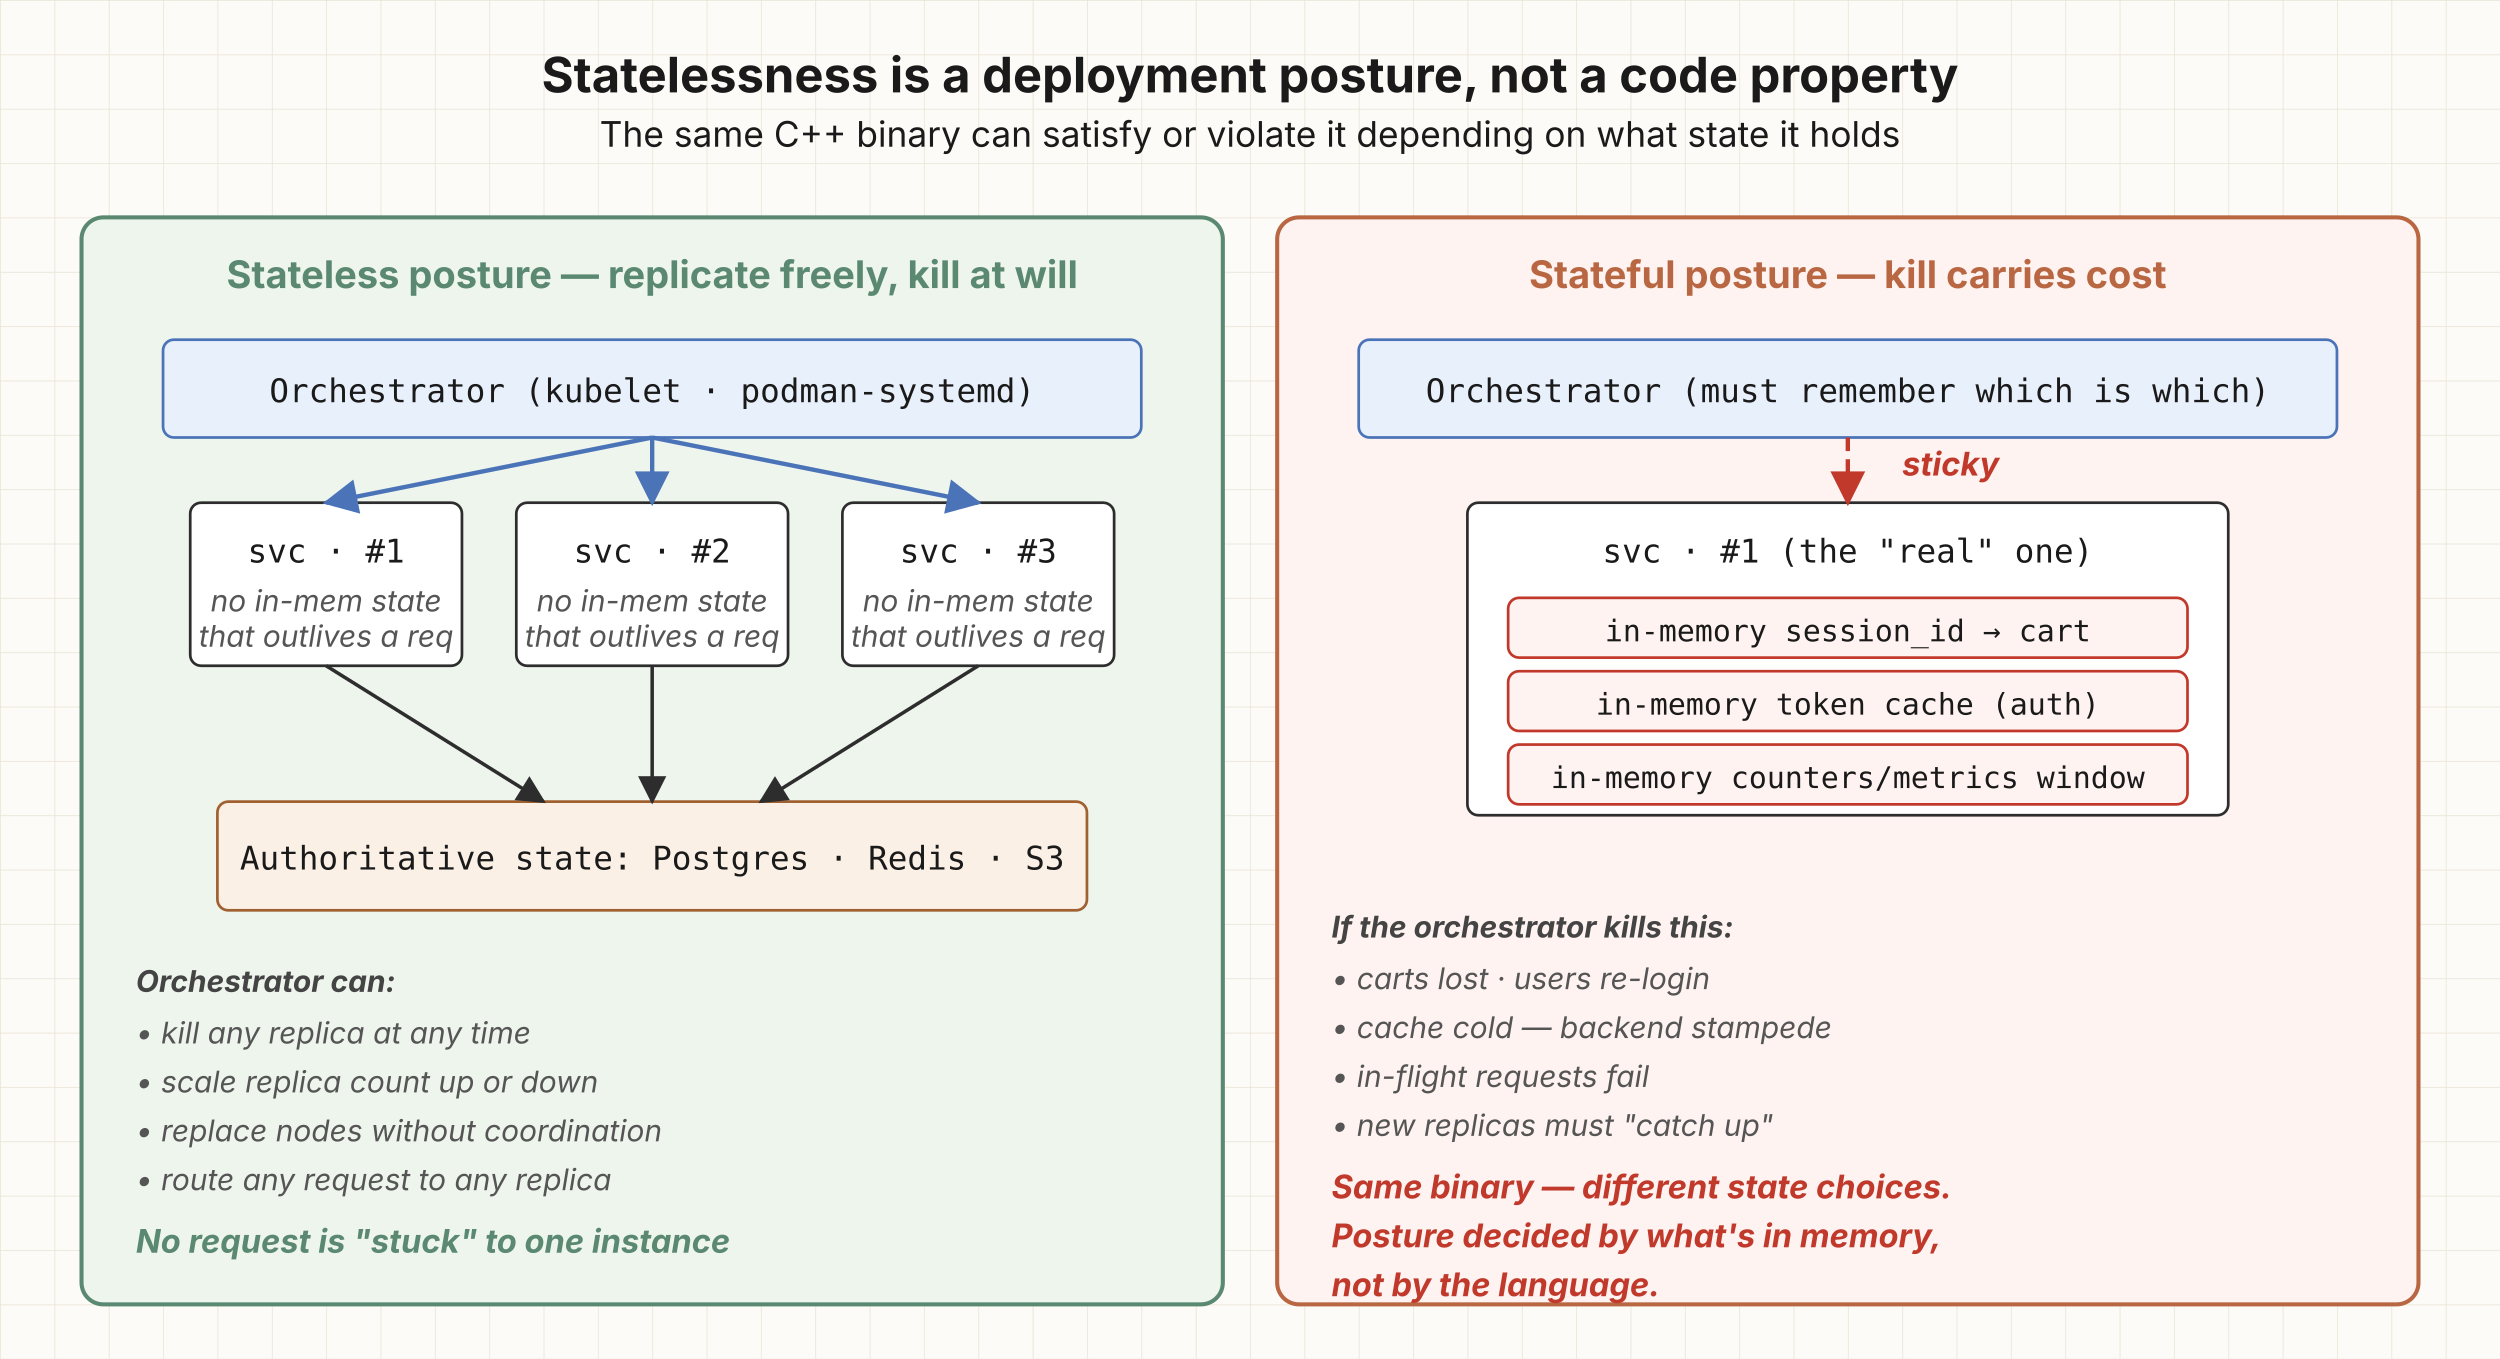
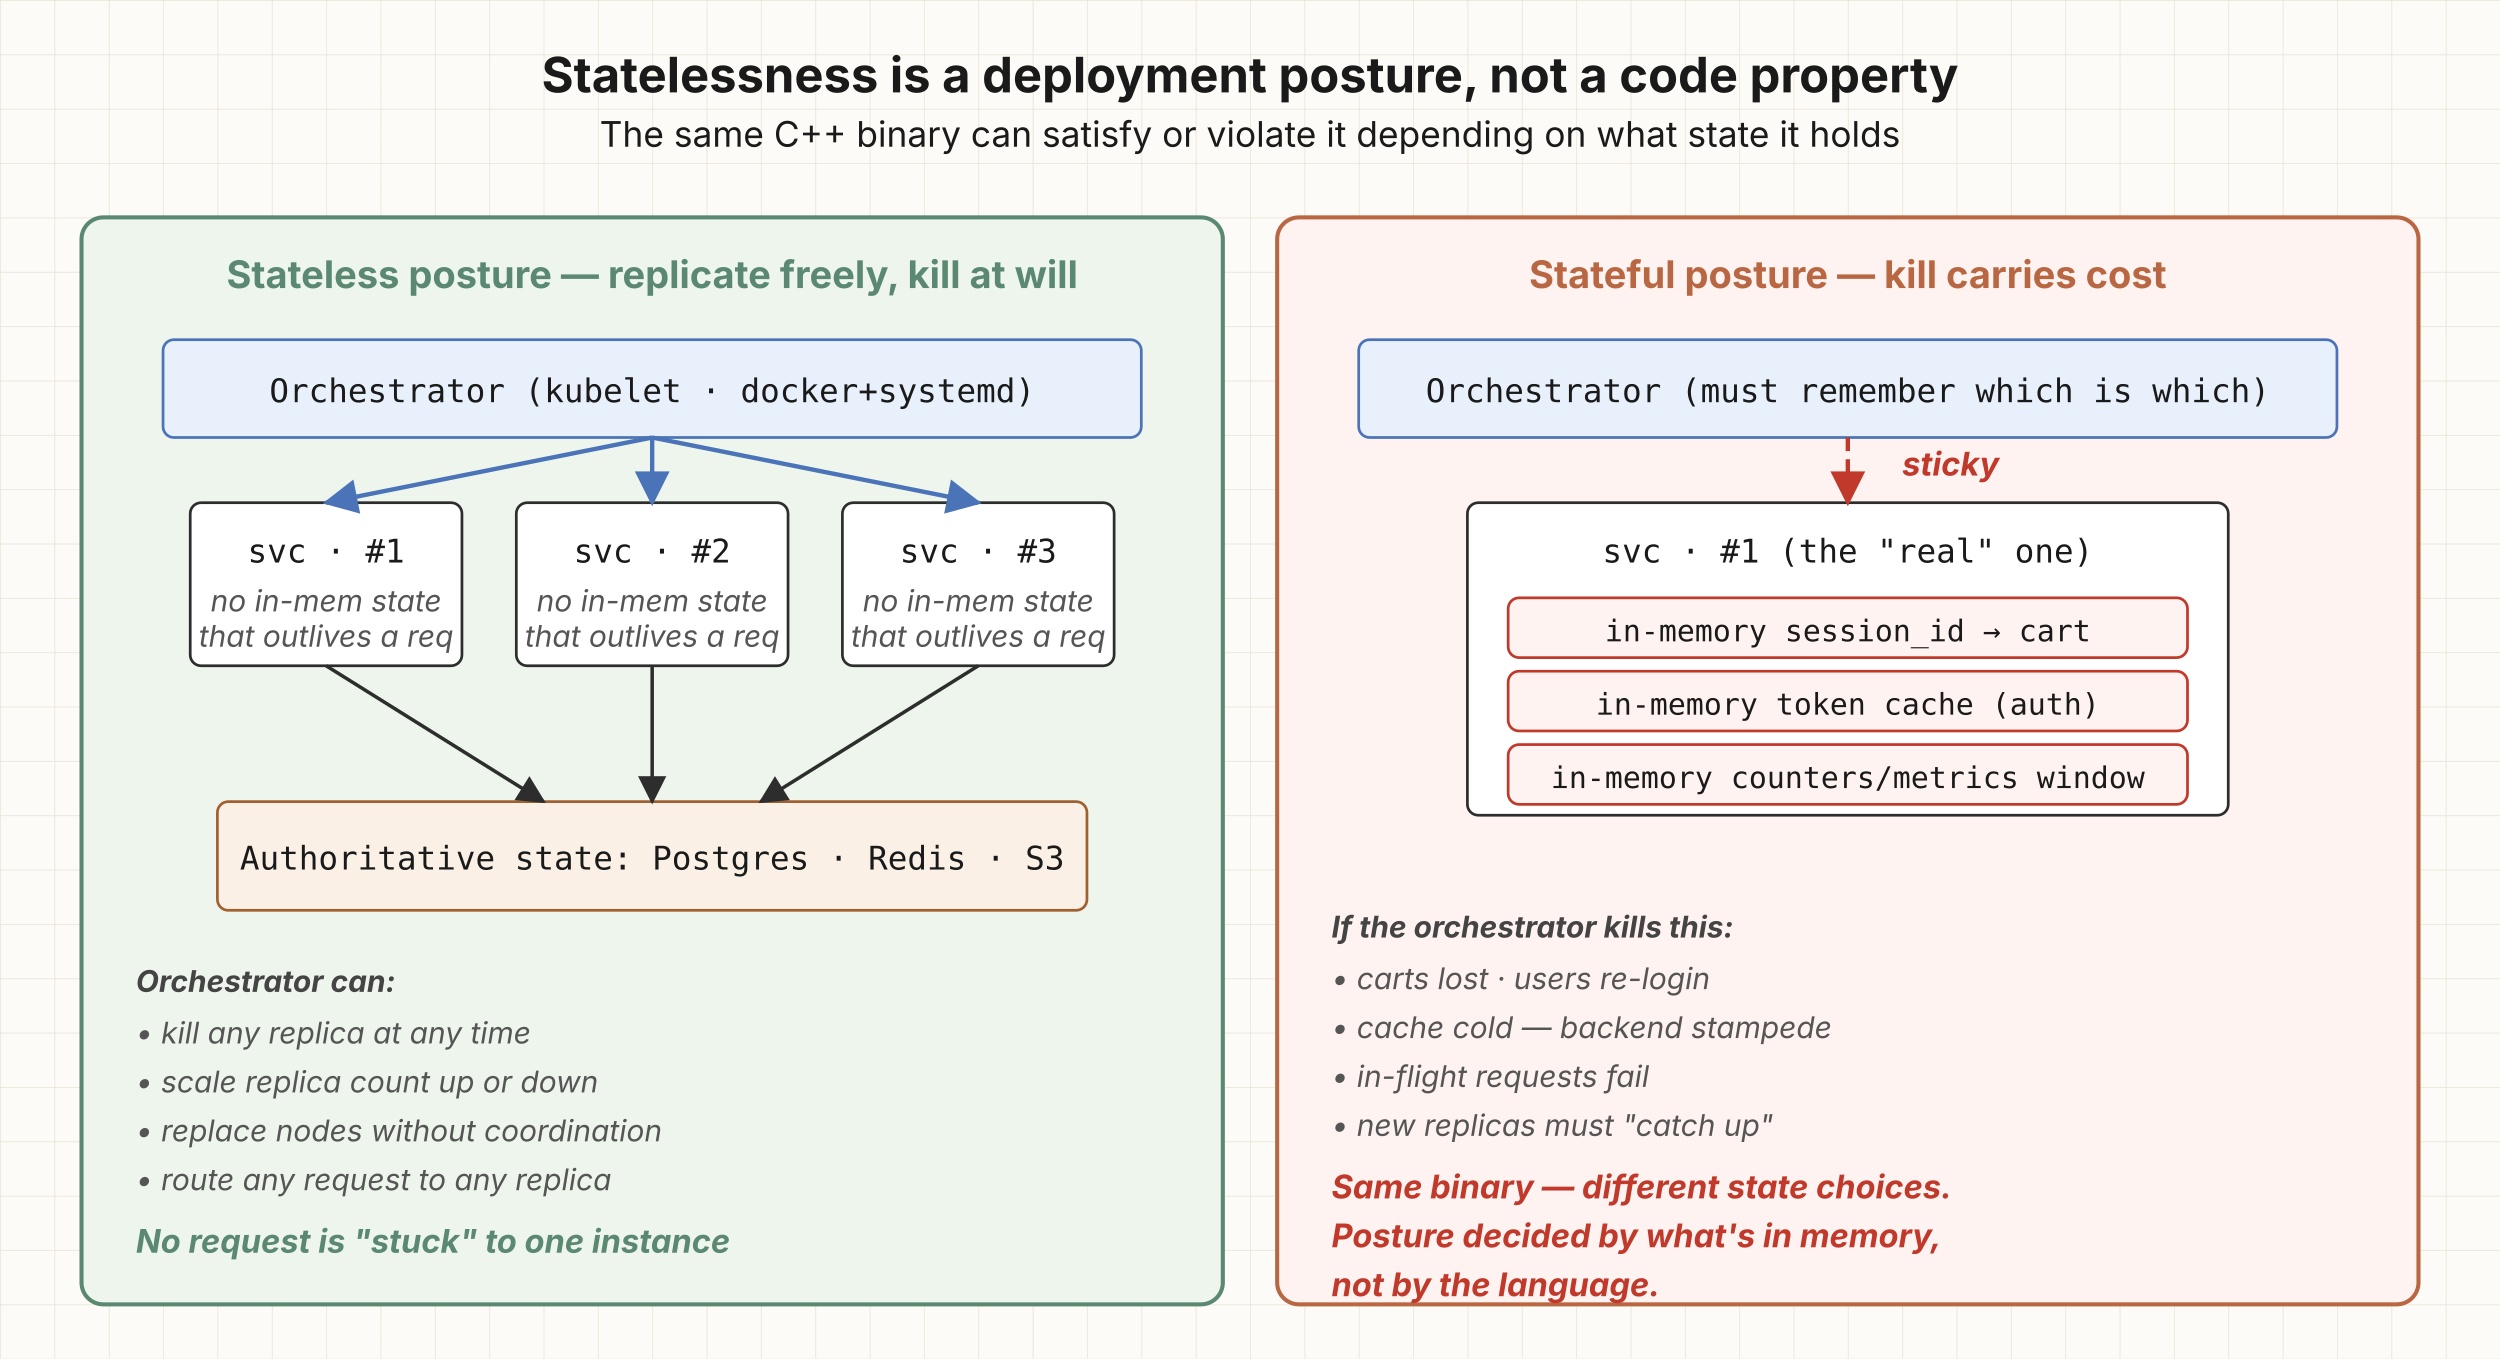
<svg xmlns="http://www.w3.org/2000/svg" viewBox="0 0 920 500" role="img" aria-label="Stateless vs stateful as deployment posture: the same C++ binary, two different state choices, two different orchestrator-interaction contracts">
  <defs>
    <style>
      .bg       { fill: #fdfbf7; }
      .grid     { stroke: #e8e1d3; stroke-width: 0.5; fill: none; }

      .panel    { fill: #ffffff; stroke: #2d2d2d; stroke-width: 1.5; rx: 8; ry: 8; }
      .panel-bad{ fill: #fef3f0; stroke: #b86742; stroke-width: 1.5; rx: 8; ry: 8; }
      .panel-ok { fill: #eef5ed; stroke: #5a8870; stroke-width: 1.5; rx: 8; ry: 8; }
      .panel-acc{ fill: #f0f5fc; stroke: #4a73b8; stroke-width: 1.5; rx: 8; ry: 8; }

      .scope    { fill: #fbfaf6; stroke: #888; stroke-dasharray: 4 3; stroke-width: 1; rx: 4; ry: 4; }

      .step     { fill: #ffffff; stroke: #2d2d2d; stroke-width: 1; rx: 4; ry: 4; }
      .step-acq { fill: #e8f0fb; stroke: #4a73b8; }
      .step-use { fill: #fdfbf7; stroke: #2d2d2d; }
      .step-rel { fill: #d8e8df; stroke: #5a8870; }
      .step-leak{ fill: #fef3f0; stroke: #c0392b; }
      .step-ext { fill: #faf0e6; stroke: #a06030; }

      .ttl      { font: 700 18px -apple-system, system-ui, "Segoe UI", sans-serif; fill: #1a1a1a; }
      .pttl     { font: 700 14px -apple-system, system-ui, "Segoe UI", sans-serif; fill: #1a1a1a; }
      .pttl-bad { font: 700 14px -apple-system, system-ui, "Segoe UI", sans-serif; fill: #b86742; }
      .pttl-ok  { font: 700 14px -apple-system, system-ui, "Segoe UI", sans-serif; fill: #5a8870; }
      .pttl-acc { font: 700 14px -apple-system, system-ui, "Segoe UI", sans-serif; fill: #4a73b8; }
      .step-t   { font: 12px ui-monospace, "SF Mono", Menlo, Consolas, monospace; fill: #1a1a1a; }
      .step-tm  { font: 11px ui-monospace, "SF Mono", Menlo, Consolas, monospace; fill: #1a1a1a; }
      .cap      { font: 13px -apple-system, system-ui, "Segoe UI", sans-serif; fill: #1a1a1a; }
      .lbl      { font: italic 11px -apple-system, system-ui, "Segoe UI", sans-serif; fill: #555; }
      .lbl-bd   { font: italic 700 11px -apple-system, system-ui, "Segoe UI", sans-serif; fill: #444; }
      .ok-l     { font: italic 700 12px -apple-system, system-ui, "Segoe UI", sans-serif; fill: #5a8870; }
      .bad-l    { font: italic 700 12px -apple-system, system-ui, "Segoe UI", sans-serif; fill: #c0392b; }
      .acc-l    { font: italic 700 12px -apple-system, system-ui, "Segoe UI", sans-serif; fill: #4a73b8; }

      .arrow    { stroke: #2d2d2d; stroke-width: 1.3; fill: none; }
      .arrow-ok { stroke: #5a8870; stroke-width: 1.6; fill: none; }
      .arrow-bad{ stroke: #c0392b; stroke-width: 1.6; fill: none; stroke-dasharray: 5 3; }
      .arrow-acc{ stroke: #4a73b8; stroke-width: 1.6; fill: none; }
    </style>
    <pattern id="grid" width="20" height="20" patternUnits="userSpaceOnUse">
      <path d="M 20 0 L 0 0 0 20" class="grid" />
    </pattern>
    <marker id="ah-blk" viewBox="0 0 10 10" refX="9" refY="5" markerUnits="strokeWidth" markerWidth="8" markerHeight="8" orient="auto">
      <path d="M 0 0 L 10 5 L 0 10 z" fill="#2d2d2d" />
    </marker>
    <marker id="ah-ok" viewBox="0 0 10 10" refX="9" refY="5" markerUnits="strokeWidth" markerWidth="8" markerHeight="8" orient="auto">
      <path d="M 0 0 L 10 5 L 0 10 z" fill="#5a8870" />
    </marker>
    <marker id="ah-bad" viewBox="0 0 10 10" refX="9" refY="5" markerUnits="strokeWidth" markerWidth="8" markerHeight="8" orient="auto">
      <path d="M 0 0 L 10 5 L 0 10 z" fill="#c0392b" />
    </marker>
    <marker id="ah-acc" viewBox="0 0 10 10" refX="9" refY="5" markerUnits="strokeWidth" markerWidth="8" markerHeight="8" orient="auto">
      <path d="M 0 0 L 10 5 L 0 10 z" fill="#4a73b8" />
    </marker>
  </defs>
  <rect class="bg" width="920" height="500" />
  <rect width="920" height="500" fill="url(#grid)" />
  <text x="460" y="34" text-anchor="middle" class="ttl">Statelessness is a deployment posture, not a code property</text>
  <text x="460" y="54" text-anchor="middle" class="cap">The same C++ binary can satisfy or violate it depending on what state it holds</text>
  <rect class="panel-ok" x="30" y="80" width="420" height="400" />
  <text x="240" y="106" text-anchor="middle" class="pttl-ok">Stateless posture — replicate freely, kill at will</text>
  <rect class="step step-acq" x="60" y="125" width="360" height="36" />
-   <text x="240" y="148" text-anchor="middle" class="step-t">Orchestrator (kubelet · podman-systemd)</text>
+   <text x="240" y="148" text-anchor="middle" class="step-t">Orchestrator (kubelet · docker+systemd)</text>
  <rect class="step" x="70" y="185" width="100" height="60" />
  <text x="120" y="207" text-anchor="middle" class="step-t">svc · #1</text>
  <text x="120" y="225" text-anchor="middle" class="lbl">no in-mem state</text>
  <text x="120" y="238" text-anchor="middle" class="lbl">that outlives a req</text>
  <rect class="step" x="190" y="185" width="100" height="60" />
  <text x="240" y="207" text-anchor="middle" class="step-t">svc · #2</text>
  <text x="240" y="225" text-anchor="middle" class="lbl">no in-mem state</text>
  <text x="240" y="238" text-anchor="middle" class="lbl">that outlives a req</text>
  <rect class="step" x="310" y="185" width="100" height="60" />
  <text x="360" y="207" text-anchor="middle" class="step-t">svc · #3</text>
  <text x="360" y="225" text-anchor="middle" class="lbl">no in-mem state</text>
  <text x="360" y="238" text-anchor="middle" class="lbl">that outlives a req</text>
  <path d="M 240 161 L 120 185" class="arrow-acc" marker-end="url(#ah-acc)" />
  <path d="M 240 161 L 240 185" class="arrow-acc" marker-end="url(#ah-acc)" />
  <path d="M 240 161 L 360 185" class="arrow-acc" marker-end="url(#ah-acc)" />
  <rect class="step step-ext" x="80" y="295" width="320" height="40" />
  <text x="240" y="320" text-anchor="middle" class="step-t">Authoritative state: Postgres · Redis · S3</text>
  <path d="M 120 245 L 200 295" class="arrow" marker-end="url(#ah-blk)" />
  <path d="M 240 245 L 240 295" class="arrow" marker-end="url(#ah-blk)" />
  <path d="M 360 245 L 280 295" class="arrow" marker-end="url(#ah-blk)" />
  <text x="50" y="365" class="lbl-bd">Orchestrator can:</text>
  <text x="50" y="384" class="lbl">• kill any replica at any time</text>
  <text x="50" y="402" class="lbl">• scale replica count up or down</text>
  <text x="50" y="420" class="lbl">• replace nodes without coordination</text>
  <text x="50" y="438" class="lbl">• route any request to any replica</text>
  <text x="50" y="461" class="ok-l">No request is "stuck" to one instance</text>
  <rect class="panel-bad" x="470" y="80" width="420" height="400" />
  <text x="680" y="106" text-anchor="middle" class="pttl-bad">Stateful posture — kill carries cost</text>
  <rect class="step step-acq" x="500" y="125" width="360" height="36" />
  <text x="680" y="148" text-anchor="middle" class="step-t">Orchestrator (must remember which is which)</text>
  <rect class="step" x="540" y="185" width="280" height="115" />
  <text x="680" y="207" text-anchor="middle" class="step-t">svc · #1 (the "real" one)</text>
  <rect class="step step-leak" x="555" y="220" width="250" height="22" />
  <text x="680" y="236" text-anchor="middle" class="step-tm">in-memory session_id → cart</text>
  <rect class="step step-leak" x="555" y="247" width="250" height="22" />
  <text x="680" y="263" text-anchor="middle" class="step-tm">in-memory token cache (auth)</text>
  <rect class="step step-leak" x="555" y="274" width="250" height="22" />
  <text x="680" y="290" text-anchor="middle" class="step-tm">in-memory counters/metrics window</text>
  <path d="M 680 161 L 680 185" class="arrow-bad" marker-end="url(#ah-bad)" />
  <text x="700" y="175" class="bad-l">sticky</text>
  <text x="490" y="345" class="lbl-bd">If the orchestrator kills this:</text>
  <text x="490" y="364" class="lbl">• carts lost · users re-login</text>
  <text x="490" y="382" class="lbl">• cache cold — backend stampede</text>
  <text x="490" y="400" class="lbl">• in-flight requests fail</text>
  <text x="490" y="418" class="lbl">• new replicas must "catch up"</text>
  <text x="490" y="441" class="bad-l">Same binary — different state choices.</text>
  <text x="490" y="459" class="bad-l">Posture decided by what's in memory,</text>
  <text x="490" y="477" class="bad-l">not by the language.</text>
</svg>
